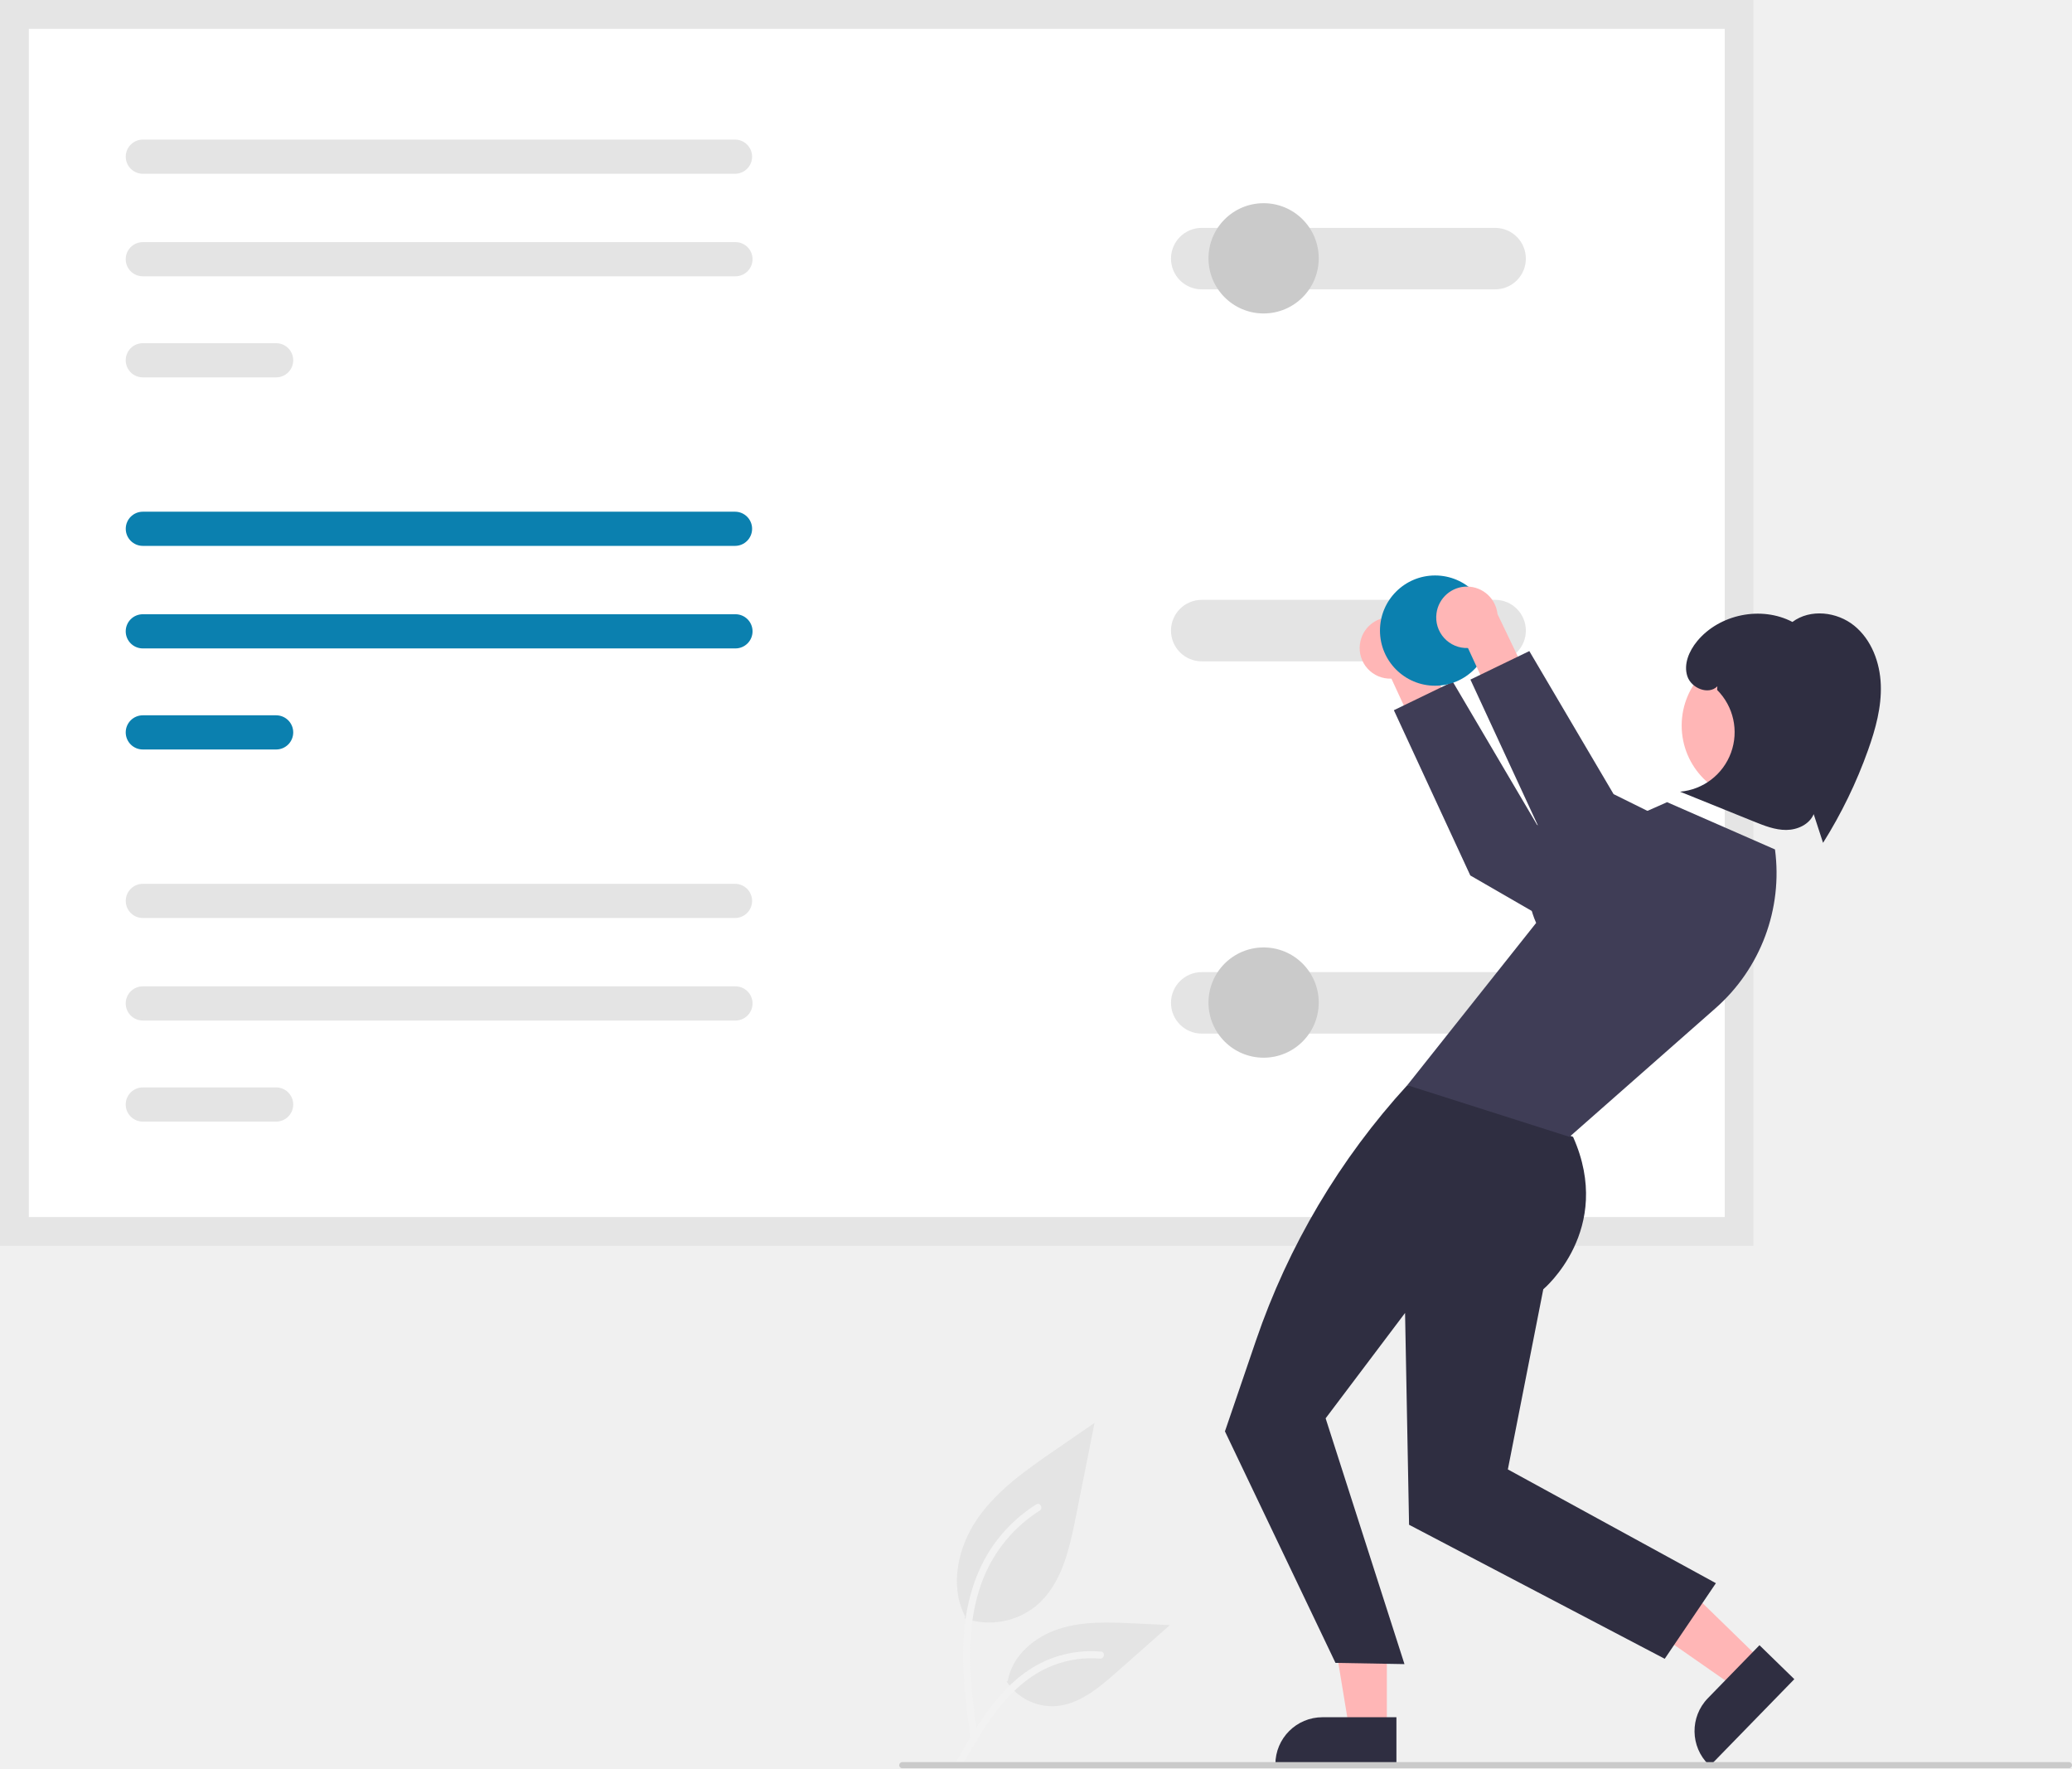
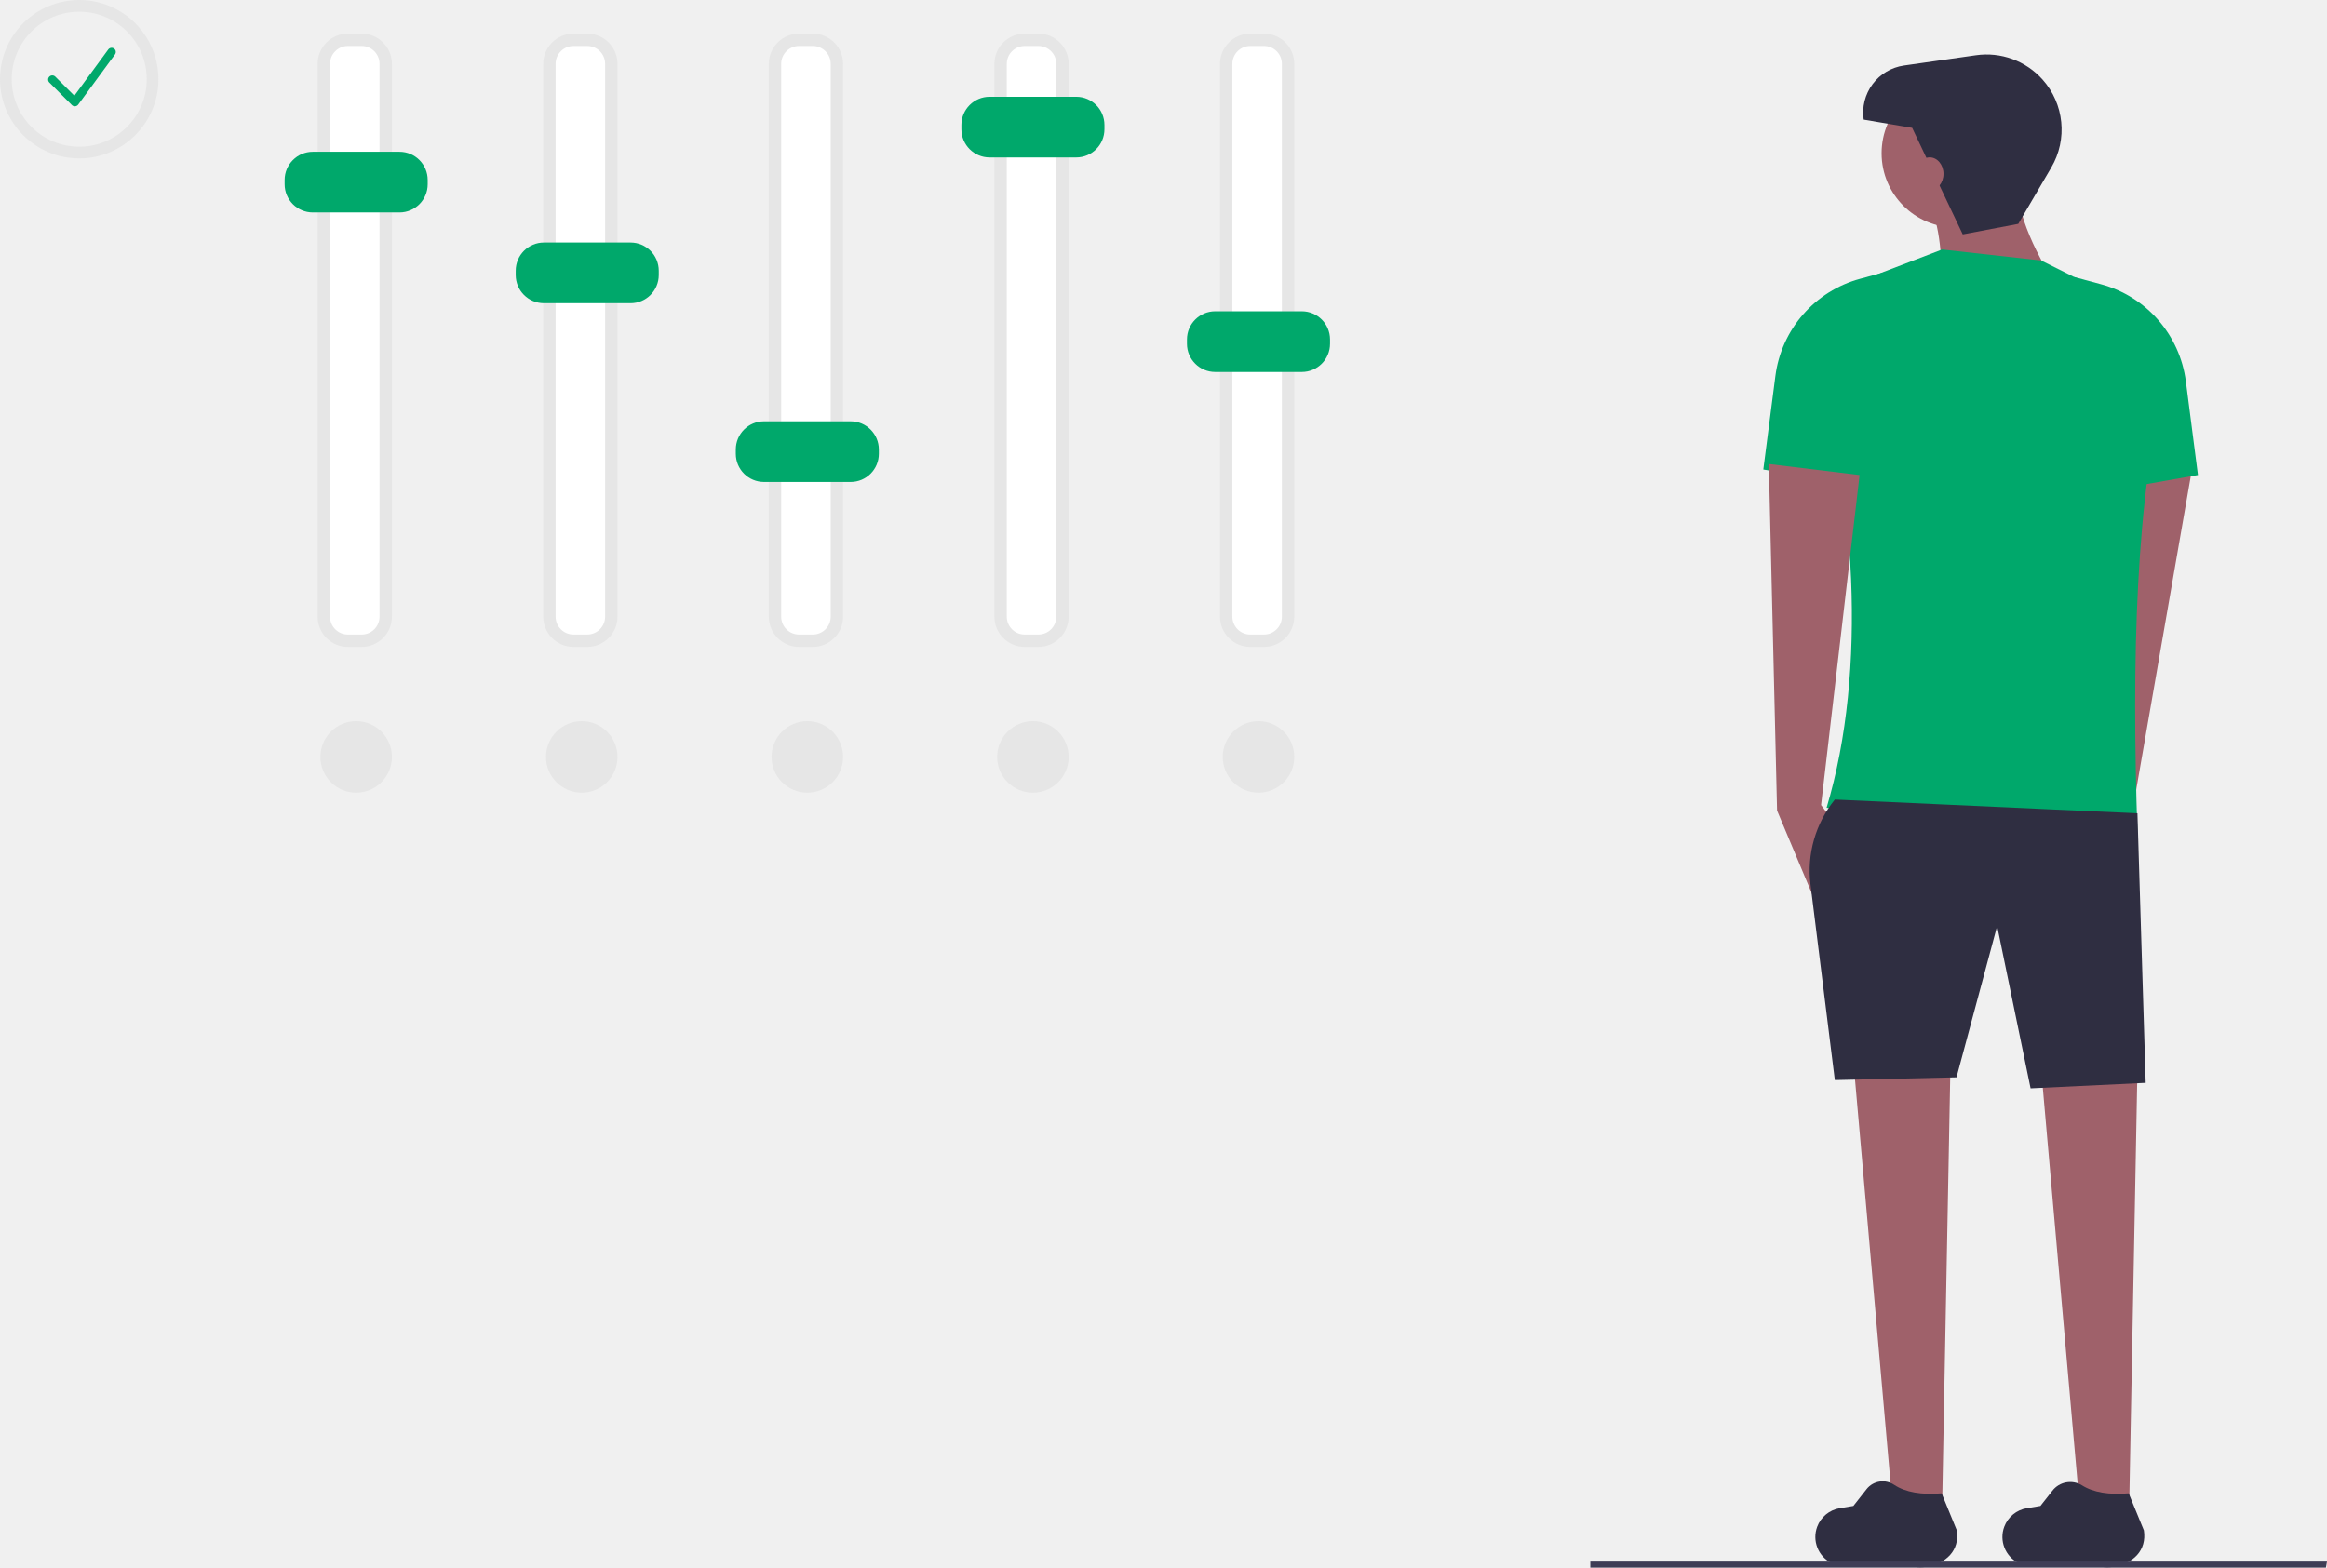
- <svg xmlns="http://www.w3.org/2000/svg" data-name="Layer 1" width="676.658" height="577.348" viewBox="0 0 676.658 577.348">
-   <path id="a24dc8e0-63f3-4c57-9da7-8d00cfa1aebe-331" data-name="Path 438" d="M576.714,689.724a24.215,24.215,0,0,0,23.383-4.119c8.19-6.874,10.758-18.196,12.847-28.682l6.18-31.017-12.938,8.908c-9.305,6.406-18.818,13.019-25.26,22.298s-9.252,21.947-4.078,31.988" transform="translate(-261.6708 -161.3261)" fill="#e4e4e4" />
-   <path id="bc8b2ee0-9ec2-4139-a7e3-e0b1b1382397-332" data-name="Path 439" d="M578.712,729.434c-1.628-11.864-3.304-23.881-2.159-35.872,1.015-10.649,4.264-21.049,10.878-29.579a49.206,49.206,0,0,1,12.625-11.44c1.262-.796,2.424,1.204,1.167,1.997A46.779,46.779,0,0,0,582.719,676.865c-4.029,10.246-4.675,21.416-3.982,32.3.419,6.582,1.311,13.121,2.206,19.653a1.198,1.198,0,0,1-.808,1.423,1.163,1.163,0,0,1-1.423-.808Z" transform="translate(-261.6708 -161.3261)" fill="#f2f2f2" />
-   <path id="a6bcb68f-fec1-4497-88cc-56de52c10faf-333" data-name="Path 442" d="M590.433,710.398a17.825,17.825,0,0,0,15.531,8.019c7.864-.373,14.418-5.86,20.317-11.07l17.452-15.409-11.55-.553c-8.306-.398-16.827-.771-24.738,1.793s-15.208,8.726-16.654,16.915" transform="translate(-261.6708 -161.3261)" fill="#e4e4e4" />
-   <path id="a1650e23-bf32-4c95-848c-aacb59e17a01-334" data-name="Path 443" d="M574.109,736.254c7.84-13.871,16.932-29.288,33.181-34.216a37.026,37.026,0,0,1,13.955-1.441c1.482.128,1.112,2.412-.367,2.285a34.398,34.398,0,0,0-22.272,5.892c-6.28,4.275-11.17,10.218-15.308,16.519-2.535,3.861-4.806,7.884-7.076,11.903C575.497,738.481,573.375,737.553,574.109,736.254Z" transform="translate(-261.6708 -161.3261)" fill="#f2f2f2" />
-   <path d="M834.333,568.117H261.671V161.326H834.333Z" transform="translate(-261.6708 -161.3261)" fill="#fff" />
-   <path d="M308.319,328.402a5.58,5.58,0,0,0,0,11.16H501.708a5.58,5.58,0,0,0,0-11.16Z" transform="translate(-261.6708 -161.3261)" fill="#0b80af" />
-   <path d="M308.319,361.881a5.58,5.58,0,1,0-.024,11.16H501.851a5.58,5.58,0,1,0,0-11.16Z" transform="translate(-261.6708 -161.3261)" fill="#0b80af" />
-   <path d="M308.319,394.881a5.58,5.58,0,1,0-.024,11.16h43.556a5.58,5.58,0,1,0,0-11.16Z" transform="translate(-261.6708 -161.3261)" fill="#0b80af" />
-   <path d="M834.333,568.117H261.671V161.326H834.333Zm-563.249-9.414h553.835V170.74h-553.835Z" transform="translate(-261.6708 -161.3261)" fill="#e5e5e5" />
-   <path d="M654.143,478.732a10.037,10.037,0,0,0-.042,20.074h95.838a10.037,10.037,0,1,0,0-20.074Z" transform="translate(-261.6708 -161.3261)" fill="#e4e4e4" />
-   <path d="M654.143,357.185a10.037,10.037,0,0,0-.042,20.074h95.838a10.037,10.037,0,1,0,0-20.074Z" transform="translate(-261.6708 -161.3261)" fill="#e4e4e4" />
-   <path d="M308.319,483.381a5.58,5.58,0,1,0-.024,11.16H501.851a5.58,5.58,0,1,0,0-11.16Z" transform="translate(-261.6708 -161.3261)" fill="#e4e4e4" />
-   <path d="M308.319,516.381a5.58,5.58,0,1,0-.024,11.16h43.556a5.58,5.58,0,1,0,0-11.16Z" transform="translate(-261.6708 -161.3261)" fill="#e4e4e4" />
-   <path d="M308.319,449.902a5.58,5.58,0,0,0,0,11.16H501.708a5.58,5.58,0,0,0,0-11.16Z" transform="translate(-261.6708 -161.3261)" fill="#e4e4e4" />
-   <path d="M308.319,206.902a5.58,5.58,0,0,0,0,11.16H501.708a5.58,5.58,0,0,0,0-11.16Z" transform="translate(-261.6708 -161.3261)" fill="#e4e4e4" />
-   <path d="M308.319,240.381a5.58,5.58,0,1,0-.024,11.16H501.851a5.58,5.58,0,1,0,0-11.16Z" transform="translate(-261.6708 -161.3261)" fill="#e4e4e4" />
-   <path d="M308.319,273.381a5.58,5.58,0,1,0-.024,11.16h43.556a5.58,5.58,0,1,0,0-11.16Z" transform="translate(-261.6708 -161.3261)" fill="#e4e4e4" />
-   <path d="M654.143,235.732a10.037,10.037,0,0,0-.042,20.074h95.838a10.037,10.037,0,1,0,0-20.074Z" transform="translate(-261.6708 -161.3261)" fill="#e4e4e4" />
-   <circle cx="412.662" cy="84.348" r="18" fill="#cacaca" />
-   <path d="M705.793,371.574a9.978,9.978,0,0,0,10.276,11.335l9.559,20.7,13.996-2.741L725.715,371.825a10.032,10.032,0,0,0-19.922-.251Z" transform="translate(-261.6708 -161.3261)" fill="#ffb6b6" />
-   <polygon points="540.954 288.584 501.954 269.293 474.434 222.586 455.198 231.891 480.162 285.848 543.226 322.253 540.954 288.584" fill="#3f3d56" />
-   <polygon points="452.907 564.696 440.647 564.695 434.814 529.347 452.909 529.348 452.907 564.696" fill="#ffb6b6" />
-   <path d="M717.704,737.906l-39.531-.001v-.5a15.387,15.387,0,0,1,15.386-15.386h.001l24.144.001Z" transform="translate(-261.6708 -161.3261)" fill="#2f2e41" />
-   <polygon points="575.282 542.21 566.728 550.992 537.336 530.508 549.961 517.546 575.282 542.21" fill="#ffb6b6" />
-   <path d="M847.648,709.588l-27.582,28.318-.358-.349a15.387,15.387,0,0,1-.287-21.758l.001-.001,16.846-17.296Z" transform="translate(-261.6708 -161.3261)" fill="#2f2e41" />
-   <path d="M729.735,515.652h-8.479l0,0a236.912,236.912,0,0,0-49.423,83.371L661.703,628.682l36.102,75.59,22.528.402-25.748-80.252,25.94-34.4,1.308,69.152,83.492,43.763,16.71-24.685-67.94-37.15,11.57-58.82s23.279-19.412,9.723-49.76Z" transform="translate(-261.6708 -161.3261)" fill="#2f2e41" />
-   <path d="M841.333,438.674,806.097,423.242,767.315,440.427s-10.982,6.247-3.982,22.247l-42.078,52.978s.078.022,52.96,16.87l47.711-42.016a58.743,58.743,0,0,0,19.407-51.832Z" transform="translate(-261.6708 -161.3261)" fill="#3f3d56" />
-   <circle cx="573.749" cy="236.899" r="24.561" fill="#ffb6b6" />
-   <path d="M867.228,365.632c-5.637-4.586-14.379-5.587-20.198-1.235-10.149-5.327-23.865-2.548-31.14,6.309-2.618,3.187-4.473,7.499-3.178,11.415,1.295,3.916,6.882,6.218,9.794,3.297l-.052,1.203a19.495,19.495,0,0,1-12.12,33.198q12.073,4.877,24.145,9.754c3.387,1.368,6.881,2.758,10.533,2.739s7.545-1.793,8.962-5.159q1.529,4.685,3.057,9.37a154.226,154.226,0,0,0,14.715-30.337c2.437-6.846,4.406-14.005,4.143-21.266C875.626,377.657,872.864,370.217,867.228,365.632Z" transform="translate(-261.6708 -161.3261)" fill="#2f2e41" />
-   <circle cx="412.662" cy="327.348" r="18" fill="#cacaca" />
-   <circle cx="468.662" cy="205.895" r="18" fill="#0b80af" />
-   <path d="M730.793,361.574a9.978,9.978,0,0,0,10.276,11.335l9.559,20.7,13.996-2.741L750.715,361.825a10.032,10.032,0,0,0-19.922-.251Z" transform="translate(-261.6708 -161.3261)" fill="#ffb6b6" />
-   <polygon points="565.954 278.584 526.954 259.293 499.434 212.586 480.198 221.891 505.162 275.848 568.226 312.253 565.954 278.584" fill="#3f3d56" />
-   <path d="M937.329,738.674h-381a1,1,0,0,1,0-2h381a1,1,0,0,1,0,2Z" transform="translate(-261.6708 -161.3261)" fill="#cacaca" />
+ <svg xmlns="http://www.w3.org/2000/svg" data-name="Layer 1" width="845.871" height="569.989" viewBox="0 0 845.871 569.989">
+   <polygon points="760.114 287.832 752.997 294.857 762.452 319.527 775.643 292.177 797.249 168.007 764.02 167.081 760.114 287.832" fill="#9f616a" />
+   <polygon points="705.966 547.714 687.966 547.714 673.966 388.714 708.966 388.714 705.966 547.714" fill="#9f616a" />
+   <polygon points="773.966 547.714 755.966 547.714 741.966 388.714 776.966 388.714 773.966 547.714" fill="#9f616a" />
+   <path d="M937.09,733.461l-26.28-.14a10.602,10.602,0,0,1-5.186-13.206h0a10.602,10.602,0,0,1,8.184-6.735l4.964-.827,4.326-5.505a8.19,8.19,0,0,1,10.758-2c4.149,2.634,9.904,3.511,17,2.922l5.523,13.486c1.094,7.296-3.901,12.109-11.188,13.259h0A13.431,13.431,0,0,1,937.09,733.461Z" transform="translate(-177.0646 -165.0054)" fill="#2f2e41" />
+   <path d="M869.09,733.461l-26.28-.14a10.602,10.602,0,0,1-5.186-13.206h0a10.602,10.602,0,0,1,8.184-6.735l4.964-.827,4.81-6.121a7.459,7.459,0,0,1,10.017-1.551c4.167,2.763,10.014,3.69,17.257,3.089l5.523,13.486c1.094,7.296-3.901,12.109-11.188,13.259h0A13.431,13.431,0,0,1,869.09,733.461Z" transform="translate(-177.0646 -165.0054)" fill="#2f2e41" />
+   <circle cx="710.966" cy="55.714" r="27" fill="#9f616a" />
+   <path d="M927.03,272.719l-44,3c.156-14.239-.466-27.136-4-35l31-10C910.328,243.257,916.905,257.505,927.03,272.719Z" transform="translate(-177.0646 -165.0054)" fill="#9f616a" />
+   <path d="M954.03,467.719l-113-9c15.077-50.26,10.359-116.074-5-165.416a28.472,28.472,0,0,1,18.289-26.588L883.03,255.719l36,4,30.356,15.178a27.716,27.716,0,0,1,15.316,25.309C953.292,345.838,951.918,404.513,954.03,467.719Z" transform="translate(-177.0646 -165.0054)" fill="#00a86b" />
+   <path d="M869.03,344.719l-51-9L822.42,301.698a42.203,42.203,0,0,1,30.845-35.34l9.766-2.639Z" transform="translate(-177.0646 -165.0054)" fill="#00a86b" />
+   <polygon points="661.966 292.714 667.966 300.714 658.966 325.714 645.966 294.714 642.966 168.714 675.966 172.714 661.966 292.714" fill="#9f616a" />
+   <path d="M925.03,346.719l51-9-4.39-34.021a42.203,42.203,0,0,0-30.845-35.34l-9.766-2.639Z" transform="translate(-177.0646 -165.0054)" fill="#00a86b" />
+   <path d="M957.03,558.719l-41.839,2-12.161-59-14.768,55-44.232,1-8.842-71.066a41.097,41.097,0,0,1,8.842-30.934v0l110,5Z" transform="translate(-177.0646 -165.0054)" fill="#2f2e41" />
+   <path d="M890.53,250.219l20.19-3.823,12.011-20.519a27.28,27.28,0,0,0-3.194-31.95l0,0a27.28,27.28,0,0,0-24.207-8.837l-26.167,3.738a17.279,17.279,0,0,0-14.644,19.668l17.625,2.999Z" transform="translate(-177.0646 -165.0054)" fill="#2f2e41" />
+   <ellipse cx="701.466" cy="63.214" rx="5" ry="6" fill="#9f616a" />
+   <path d="M303.53,177.219a11.012,11.012,0,0,0-11,11v201a11.012,11.012,0,0,0,11,11h5a11.012,11.012,0,0,0,11-11v-201a11.012,11.012,0,0,0-11-11Z" transform="translate(-177.0646 -165.0054)" fill="#e6e6e6" />
+   <path d="M303.53,181.719a6.508,6.508,0,0,0-6.5,6.5v201a6.508,6.508,0,0,0,6.5,6.5h5a6.508,6.508,0,0,0,6.5-6.5v-201a6.508,6.508,0,0,0-6.5-6.5Z" transform="translate(-177.0646 -165.0054)" fill="#fff" />
+   <path d="M385.53,177.219a11.012,11.012,0,0,0-11,11v201a11.012,11.012,0,0,0,11,11h5a11.012,11.012,0,0,0,11-11v-201a11.012,11.012,0,0,0-11-11Z" transform="translate(-177.0646 -165.0054)" fill="#e6e6e6" />
+   <path d="M385.53,181.719a6.508,6.508,0,0,0-6.5,6.5v201a6.508,6.508,0,0,0,6.5,6.5h5a6.508,6.508,0,0,0,6.5-6.5v-201a6.508,6.508,0,0,0-6.5-6.5Z" transform="translate(-177.0646 -165.0054)" fill="#fff" />
+   <path d="M467.53,177.219a11.012,11.012,0,0,0-11,11v201a11.012,11.012,0,0,0,11,11h5a11.012,11.012,0,0,0,11-11v-201a11.012,11.012,0,0,0-11-11Z" transform="translate(-177.0646 -165.0054)" fill="#e6e6e6" />
+   <path d="M467.53,181.719a6.508,6.508,0,0,0-6.5,6.5v201a6.508,6.508,0,0,0,6.5,6.5h5a6.508,6.508,0,0,0,6.5-6.5v-201a6.508,6.508,0,0,0-6.5-6.5Z" transform="translate(-177.0646 -165.0054)" fill="#fff" />
+   <path d="M549.53,177.219a11.012,11.012,0,0,0-11,11v201a11.012,11.012,0,0,0,11,11h5a11.012,11.012,0,0,0,11-11v-201a11.012,11.012,0,0,0-11-11Z" transform="translate(-177.0646 -165.0054)" fill="#e6e6e6" />
+   <path d="M549.53,181.719a6.508,6.508,0,0,0-6.5,6.5v201a6.508,6.508,0,0,0,6.5,6.5h5a6.508,6.508,0,0,0,6.5-6.5v-201a6.508,6.508,0,0,0-6.5-6.5Z" transform="translate(-177.0646 -165.0054)" fill="#fff" />
+   <path d="M631.53,177.219a11.012,11.012,0,0,0-11,11v201a11.012,11.012,0,0,0,11,11h5a11.012,11.012,0,0,0,11-11v-201a11.012,11.012,0,0,0-11-11Z" transform="translate(-177.0646 -165.0054)" fill="#e6e6e6" />
+   <path d="M631.53,181.719a6.508,6.508,0,0,0-6.5,6.5v201a6.508,6.508,0,0,0,6.5,6.5h5a6.508,6.508,0,0,0,6.5-6.5v-201a6.508,6.508,0,0,0-6.5-6.5Z" transform="translate(-177.0646 -165.0054)" fill="#fff" />
+   <path d="M322.288,242.249H290.773a10.254,10.254,0,0,1-10.242-10.242v-1.576a10.254,10.254,0,0,1,10.242-10.242H322.288a10.254,10.254,0,0,1,10.242,10.242v1.576A10.254,10.254,0,0,1,322.288,242.249Z" transform="translate(-177.0646 -165.0054)" fill="#00a86b" />
+   <path d="M406.288,275.249H374.773a10.254,10.254,0,0,1-10.242-10.242v-1.576a10.254,10.254,0,0,1,10.242-10.242H406.288a10.254,10.254,0,0,1,10.242,10.242v1.576A10.254,10.254,0,0,1,406.288,275.249Z" transform="translate(-177.0646 -165.0054)" fill="#00a86b" />
+   <path d="M486.288,340.249H454.773a10.254,10.254,0,0,1-10.242-10.242v-1.576a10.254,10.254,0,0,1,10.242-10.242H486.288a10.254,10.254,0,0,1,10.242,10.242v1.576A10.254,10.254,0,0,1,486.288,340.249Z" transform="translate(-177.0646 -165.0054)" fill="#00a86b" />
+   <path d="M568.288,222.249H536.773a10.254,10.254,0,0,1-10.242-10.242v-1.576a10.254,10.254,0,0,1,10.242-10.242H568.288a10.254,10.254,0,0,1,10.242,10.242v1.576A10.254,10.254,0,0,1,568.288,222.249Z" transform="translate(-177.0646 -165.0054)" fill="#00a86b" />
+   <path d="M650.288,300.249H618.773a10.254,10.254,0,0,1-10.242-10.242v-1.576a10.254,10.254,0,0,1,10.242-10.242H650.288a10.254,10.254,0,0,1,10.242,10.242v1.576A10.254,10.254,0,0,1,650.288,300.249Z" transform="translate(-177.0646 -165.0054)" fill="#00a86b" />
+   <polygon points="845.475 569.989 578.074 569.989 578.074 567.804 845.871 567.804 845.475 569.989" fill="#3f3d56" />
+   <circle cx="129.466" cy="275.214" r="13" fill="#e6e6e6" />
+   <circle cx="211.466" cy="275.214" r="13" fill="#e6e6e6" />
+   <circle cx="293.466" cy="275.214" r="13" fill="#e6e6e6" />
+   <circle cx="375.466" cy="275.214" r="13" fill="#e6e6e6" />
+   <circle cx="457.466" cy="275.214" r="13" fill="#e6e6e6" />
+   <path d="M205.861,165.005a28.796,28.796,0,1,0,28.796,28.796A28.796,28.796,0,0,0,205.861,165.005Zm0,53.338a24.542,24.542,0,1,1,24.542-24.542A24.542,24.542,0,0,1,205.861,218.344Z" transform="translate(-177.0646 -165.0054)" fill="#e6e6e6" />
+   <path d="M204.27,203.65a1.518,1.518,0,0,1-1.074-.445L194.991,195a1.519,1.519,0,0,1,2.148-2.148l6.952,6.952,12.323-16.804a1.519,1.519,0,0,1,2.451,1.797l-13.37,18.232a1.521,1.521,0,0,1-1.11.617C204.347,203.649,204.308,203.65,204.27,203.65Z" transform="translate(-177.0646 -165.0054)" fill="#00a86b" />
</svg>
